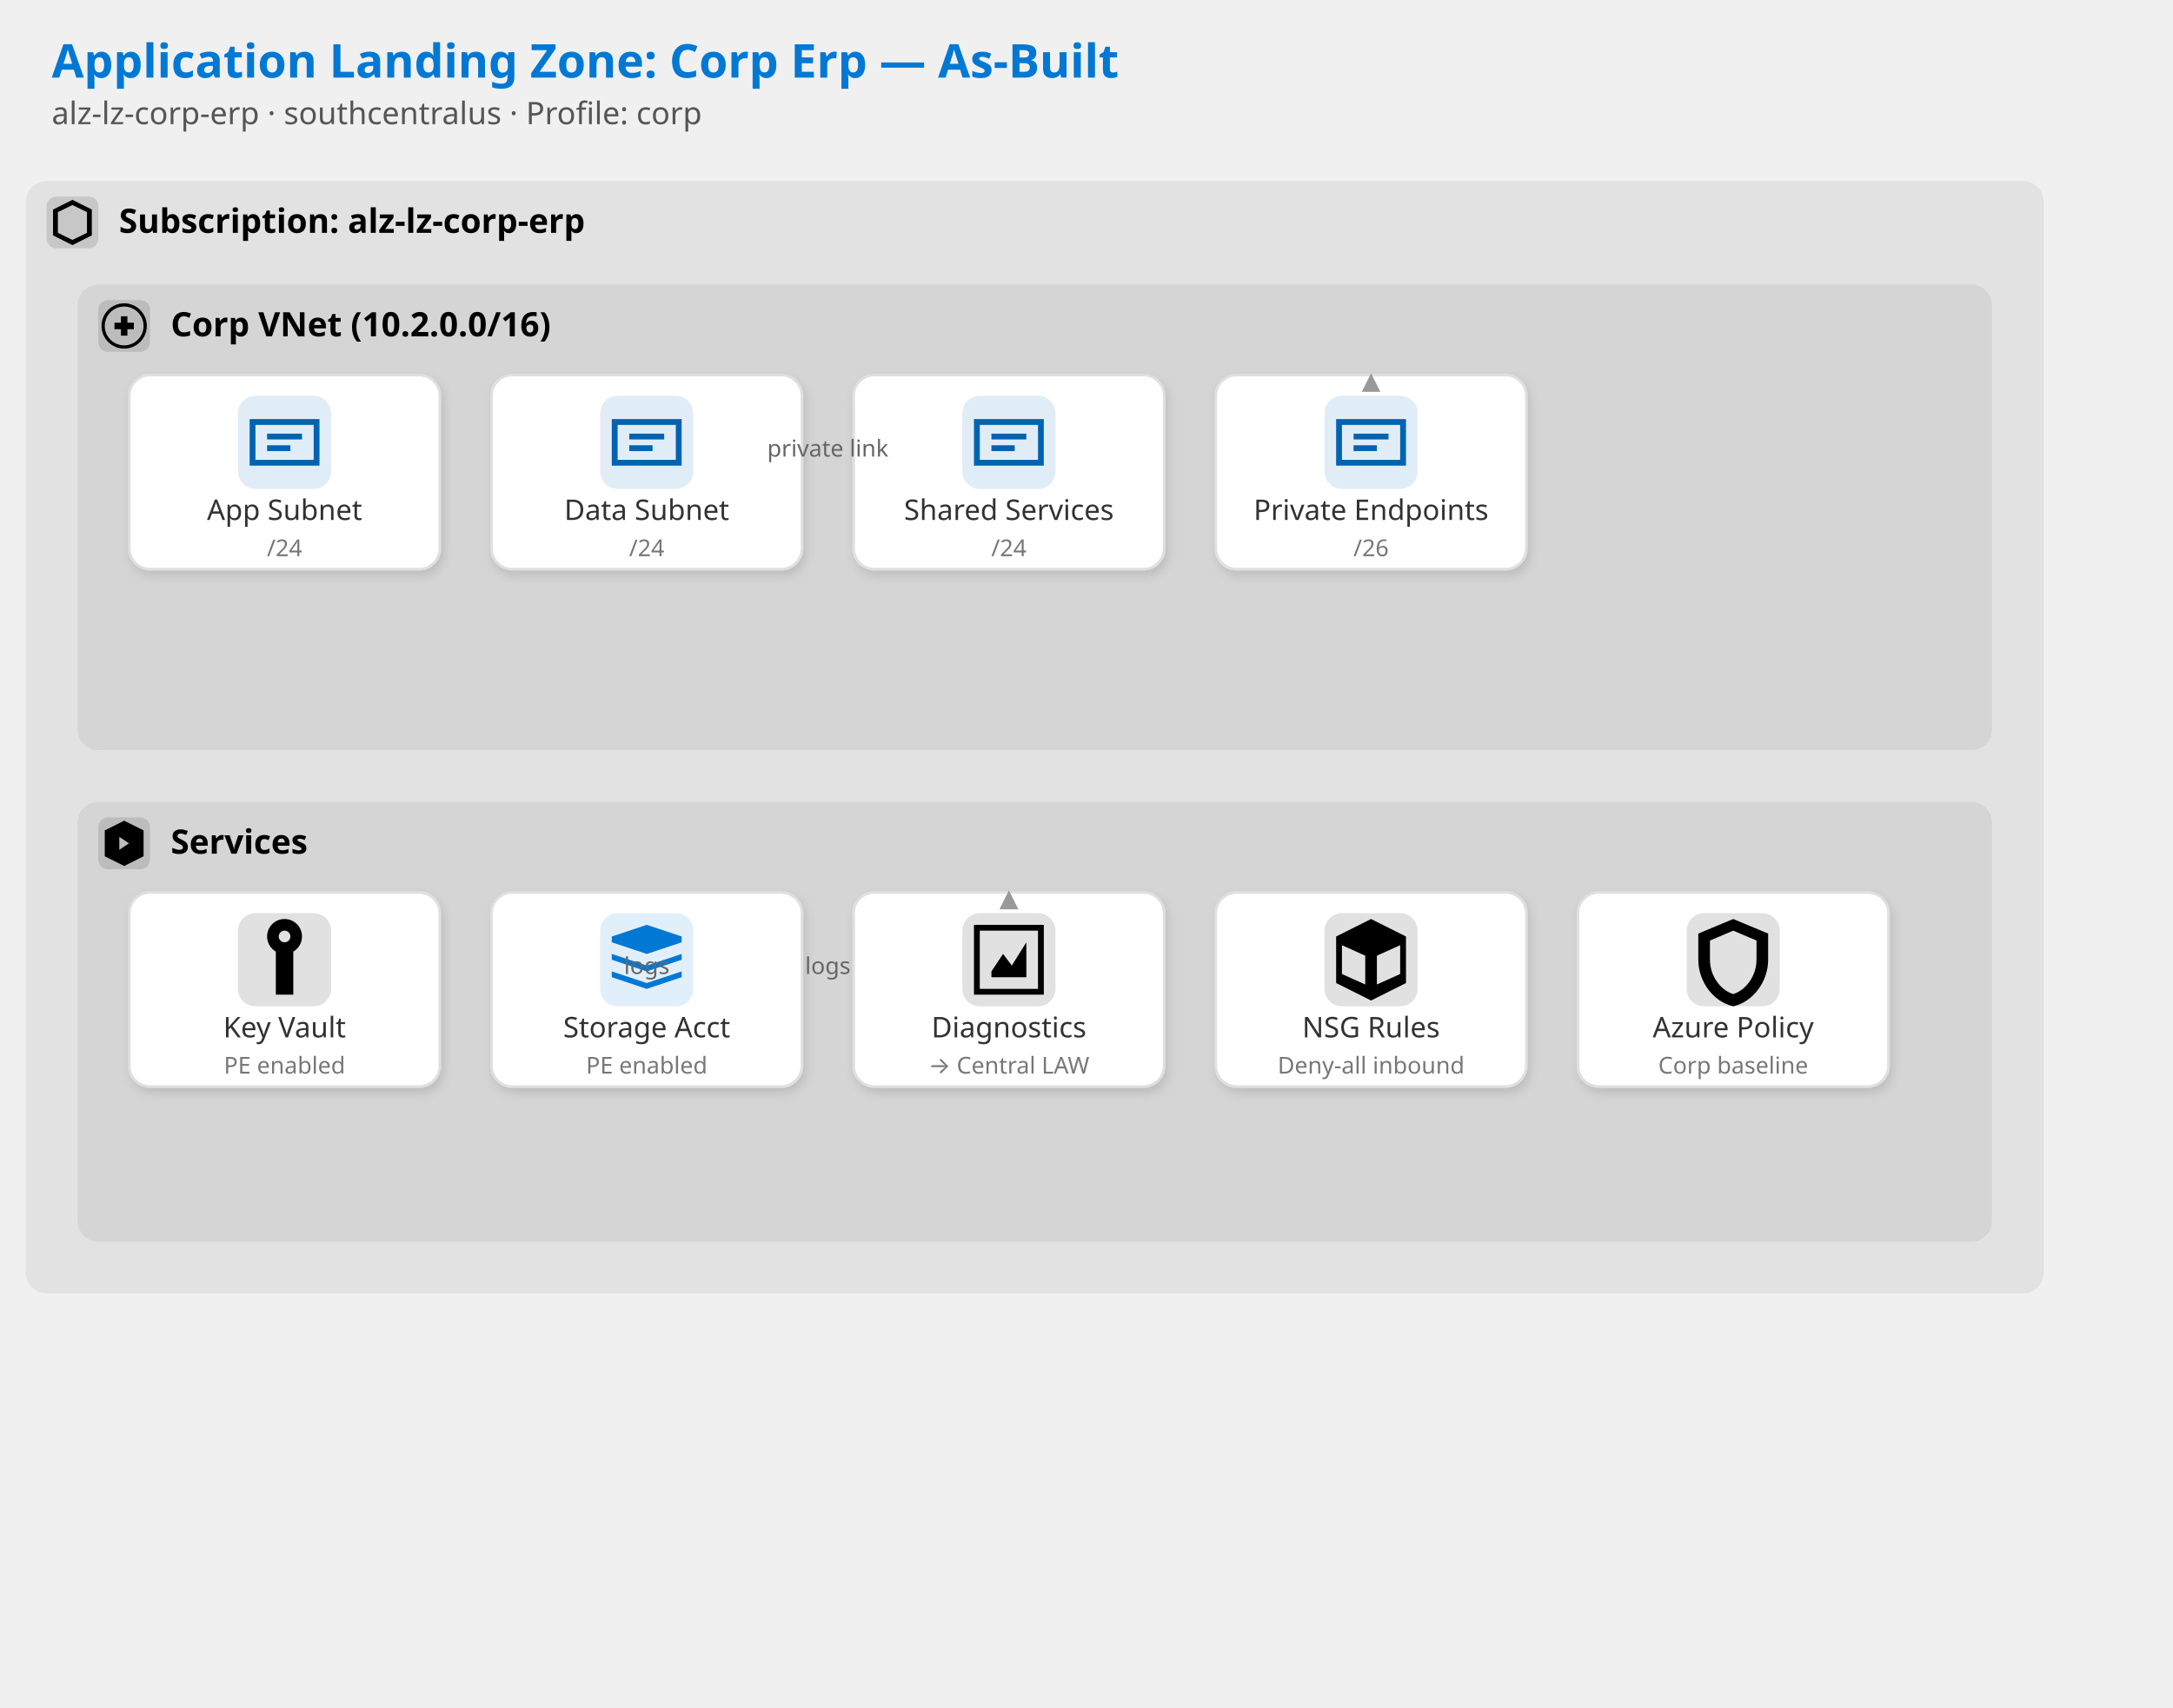
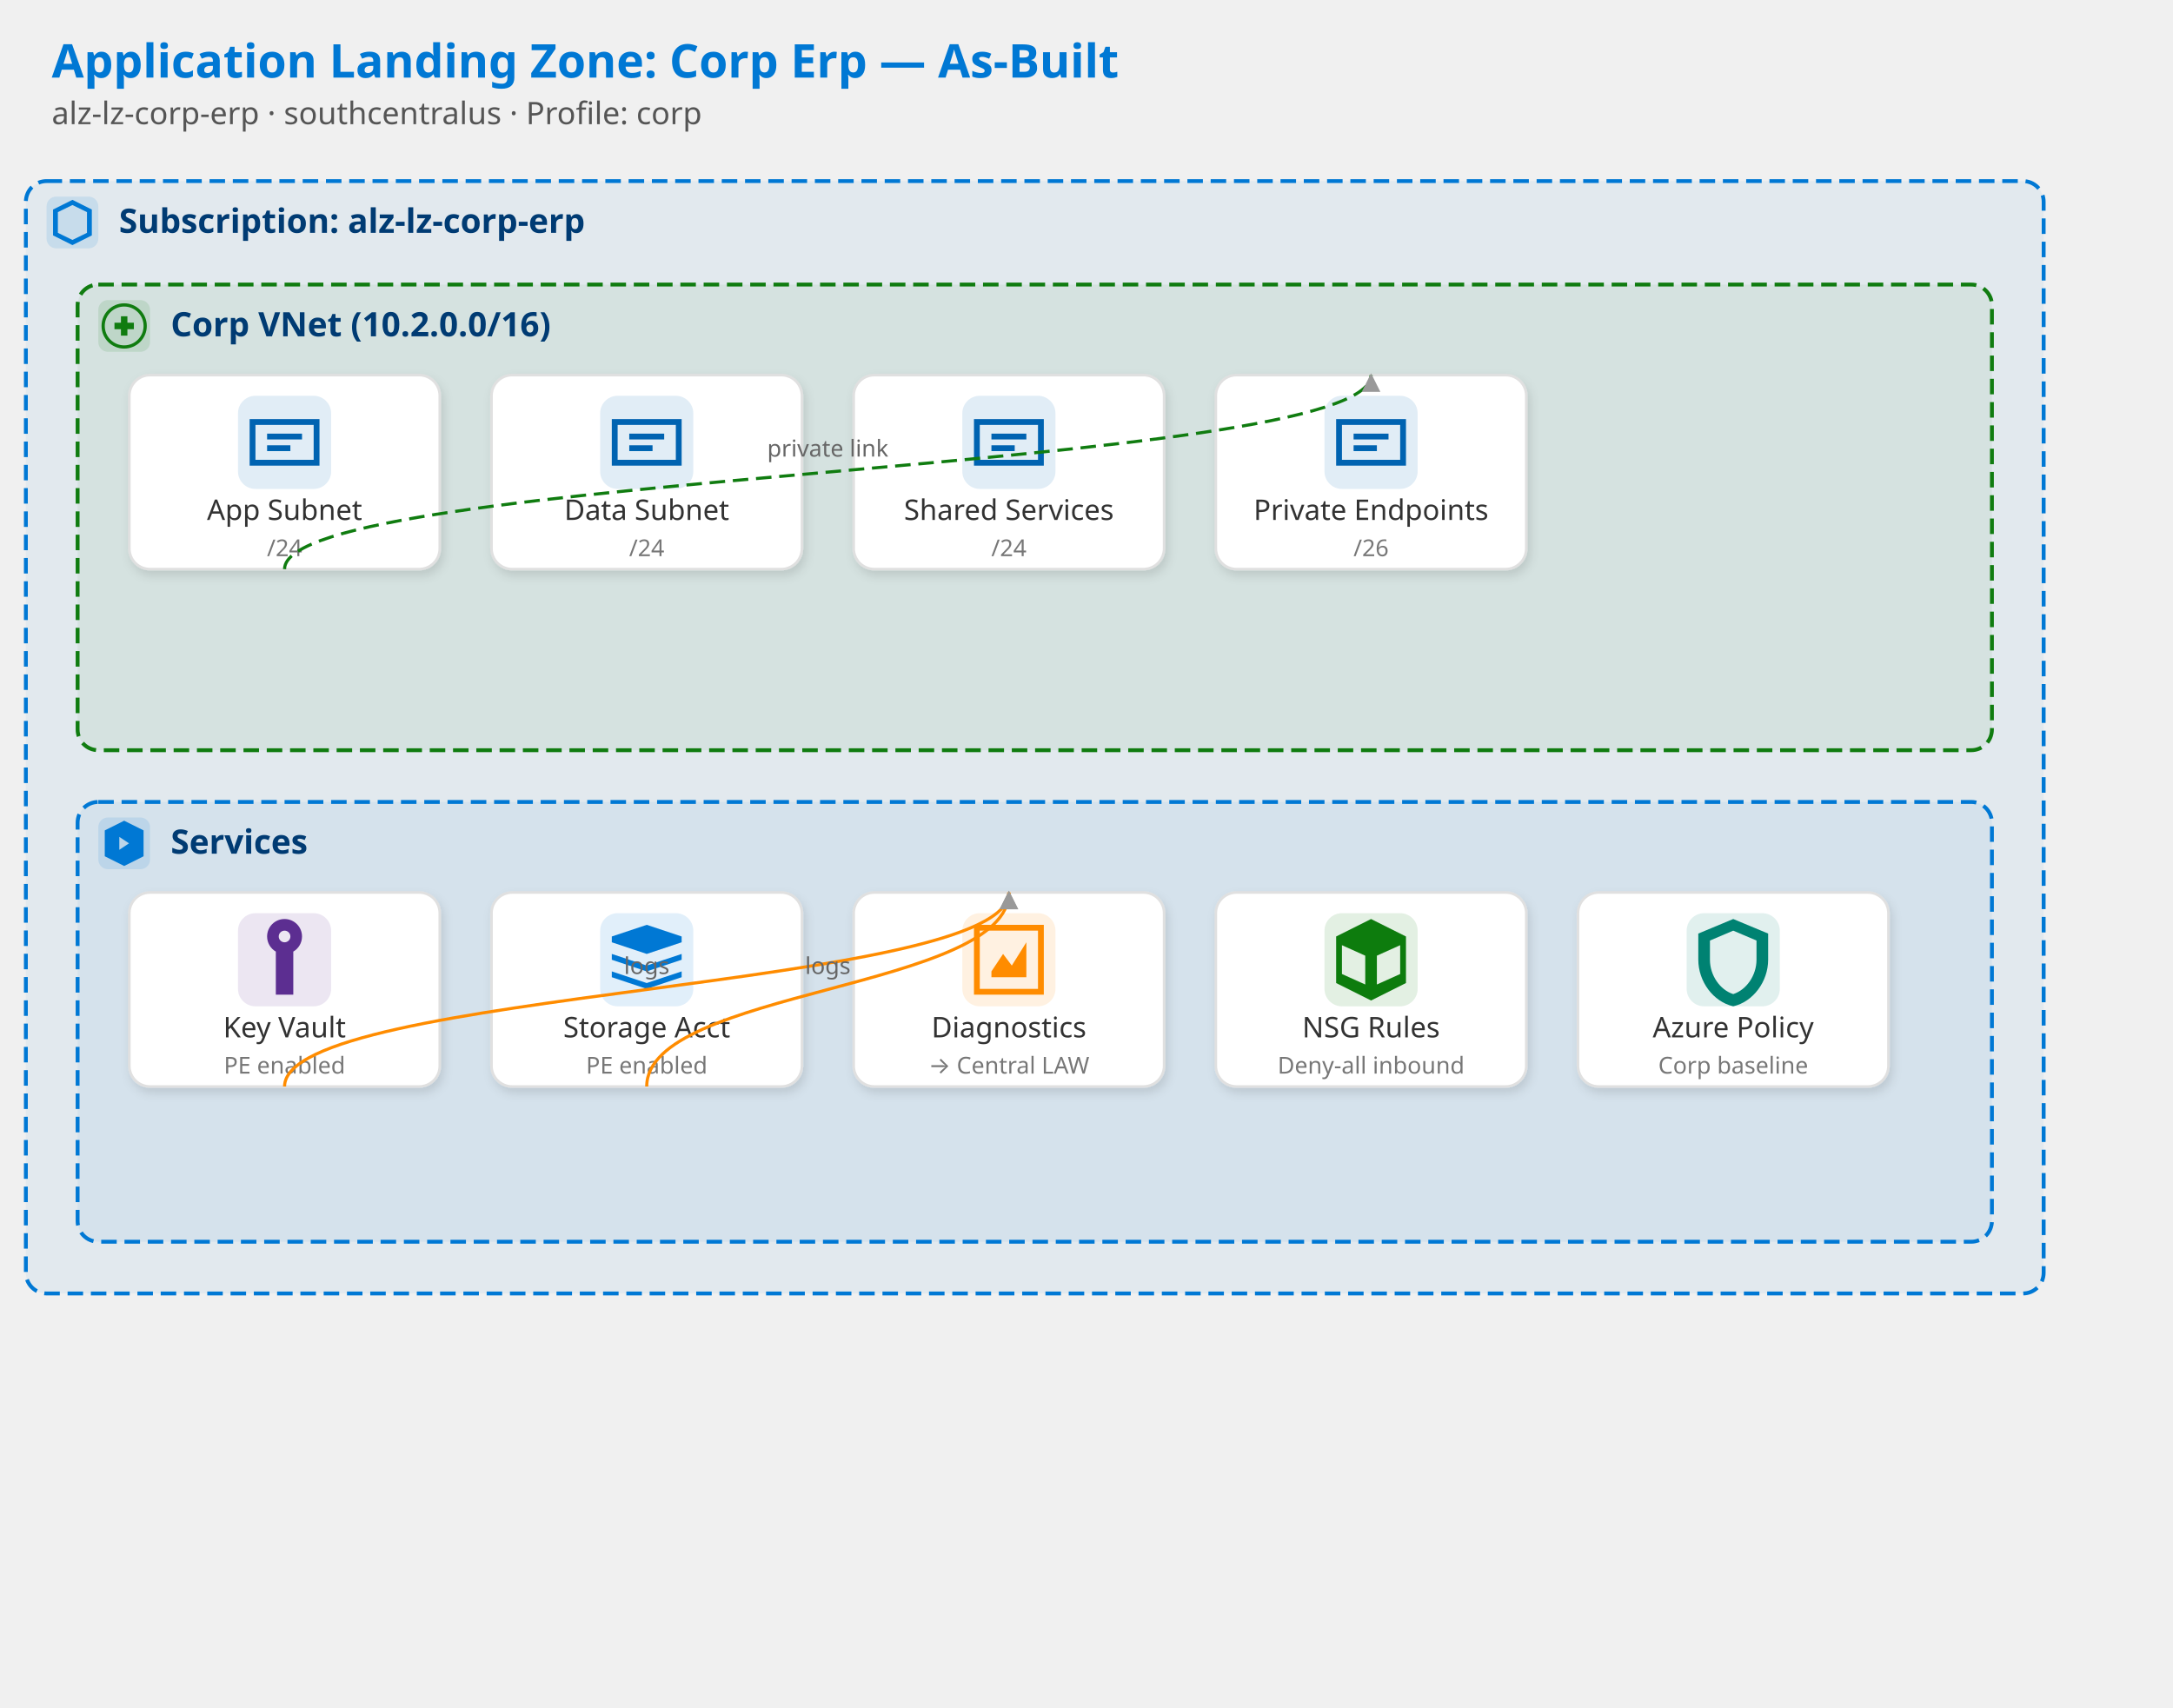
<svg xmlns="http://www.w3.org/2000/svg" viewBox="0 0 840 660" width="840" height="660" font-family="Segoe UI, -apple-system, sans-serif">
  <defs>
    <style>
-       .group-box { fill: AzureColor.LIGHT_GRAY; stroke: #D0D0D0; stroke-width: 1.5; rx: 8; }
-       .group-label { font-size: 13px; font-weight: 600; fill: AzureColor.DARK_BLUE; }
+       .group-box { fill: #F2F2F2; stroke: #D0D0D0; stroke-width: 1.5; rx: 8; }
+       .group-label { font-size: 13px; font-weight: 600; fill: #003B73; }
      .node-label { font-size: 11px; fill: #333; text-anchor: middle; }
      .node-sublabel { font-size: 9px; fill: #777; text-anchor: middle; }
      .edge { stroke: #999; stroke-width: 1.2; fill: none; }
      .edge-dashed { stroke-dasharray: 6 3; }
      .edge-label { font-size: 9px; fill: #666; text-anchor: middle; }
      .title { font-size: 18px; font-weight: 700; fill: #0078D4; }
      .subtitle { font-size: 12px; fill: #555; }
      .icon-bg { rx: 6; ry: 6; }
    </style>
    <filter id="shadow" x="-10%" y="-10%" width="120%" height="130%">
      <feDropShadow dx="1" dy="2" stdDeviation="2" flood-opacity="0.12" />
    </filter>
  </defs>
  <defs>
    <marker id="arrow" viewBox="0 0 10 10" refX="9" refY="5" markerWidth="6" markerHeight="6" orient="auto-start-reverse">
      <path d="M 0 0 L 10 5 L 0 10 z" fill="#999" />
    </marker>
  </defs>
  <text x="20" y="30" class="title">Application Landing Zone: Corp Erp — As-Built</text>
  <text x="20" y="48" class="subtitle">alz-lz-corp-erp  ·  southcentralus  ·  Profile: corp</text>
-   <rect x="10" y="70" width="780" height="430" rx="8" fill="AzureColor.BLUE" fill-opacity="0.06" stroke="AzureColor.BLUE" stroke-width="1.5" stroke-dasharray="6 3" />
+   <rect x="10" y="70" width="780" height="430" rx="8" fill="#0078D4" fill-opacity="0.06" stroke="#0078D4" stroke-width="1.5" stroke-dasharray="6 3" />
  <g transform="translate(18,76) scale(0.625)">
-     <rect width="32" height="32" class="icon-bg" fill="AzureColor.BLUE" opacity="0.12" />
-     <path d="M16 2L4 8v16l12 6 12-6V8L16 2zm0 3.2L25 9.6v12.8L16 26.8 7 22.4V9.6L16 5.2z" fill="AzureColor.BLUE" />
+     <rect width="32" height="32" class="icon-bg" fill="#0078D4" opacity="0.12" />
+     <path d="M16 2L4 8v16l12 6 12-6V8L16 2zm0 3.2L25 9.6v12.8L16 26.8 7 22.4V9.6L16 5.2z" fill="#0078D4" />
  </g>
-   <text x="46" y="90" class="group-label" fill="AzureColor.BLUE">Subscription: alz-lz-corp-erp</text>
-   <rect x="30" y="110" width="740" height="180" rx="8" fill="AzureColor.GREEN" fill-opacity="0.06" stroke="AzureColor.GREEN" stroke-width="1.5" stroke-dasharray="6 3" />
+   <text x="46" y="90" class="group-label" fill="#0078D4">Subscription: alz-lz-corp-erp</text>
+   <rect x="30" y="110" width="740" height="180" rx="8" fill="#107C10" fill-opacity="0.06" stroke="#107C10" stroke-width="1.5" stroke-dasharray="6 3" />
  <g transform="translate(38,116) scale(0.625)">
-     <rect width="32" height="32" class="icon-bg" fill="AzureColor.GREEN" opacity="0.12" />
-     <path d="M16 2C8.27 2 2 8.27 2 16s6.27 14 14 14 14-6.27 14-14S23.73 2 16 2zm0 26C9.37 28 4 22.63 4 16S9.37 4 16 4s12 5.37 12 12-5.37 12-12 12zm-2-18h4v4h4v4h-4v4h-4v-4H10v-4h4V10z" fill="AzureColor.GREEN" />
+     <rect width="32" height="32" class="icon-bg" fill="#107C10" opacity="0.12" />
+     <path d="M16 2C8.27 2 2 8.27 2 16s6.27 14 14 14 14-6.27 14-14S23.73 2 16 2zm0 26C9.37 28 4 22.63 4 16S9.37 4 16 4s12 5.37 12 12-5.37 12-12 12zm-2-18h4v4h4v4h-4v4h-4v-4H10v-4h4V10z" fill="#107C10" />
  </g>
-   <text x="66" y="130" class="group-label" fill="AzureColor.GREEN">Corp VNet (10.2.0.0/16)</text>
-   <rect x="30" y="310" width="740" height="170" rx="8" fill="AzureColor.BLUE" fill-opacity="0.06" stroke="AzureColor.BLUE" stroke-width="1.5" stroke-dasharray="6 3" />
+   <text x="66" y="130" class="group-label" fill="#107C10">Corp VNet (10.2.0.0/16)</text>
+   <rect x="30" y="310" width="740" height="170" rx="8" fill="#0078D4" fill-opacity="0.06" stroke="#0078D4" stroke-width="1.5" stroke-dasharray="6 3" />
  <g transform="translate(38,316) scale(0.625)">
-     <rect width="32" height="32" class="icon-bg" fill="AzureColor.BLUE" opacity="0.12" />
-     <path d="M16 2L4 8v16l12 6 12-6V8L16 2zm-3 10l6 4-6 4v-8z" fill="AzureColor.BLUE" />
+     <rect width="32" height="32" class="icon-bg" fill="#0078D4" opacity="0.12" />
+     <path d="M16 2L4 8v16l12 6 12-6V8L16 2zm-3 10l6 4-6 4v-8z" fill="#0078D4" />
  </g>
-   <text x="66" y="330" class="group-label" fill="AzureColor.BLUE">Services</text>
+   <text x="66" y="330" class="group-label" fill="#0078D4">Services</text>
  <g filter="url(#shadow)">
    <rect x="50" y="145" width="120" height="75" rx="8" fill="white" stroke="#E0E0E0" stroke-width="1" />
    <g transform="translate(92.0,153) scale(1.125)">
      <rect width="32" height="32" class="icon-bg" fill="#0063B1" opacity="0.12" />
      <path d="M4 8h24v16H4V8zm2 2v12h20V10H6zm4 3h12v2H10zm0 4h8v2H10z" fill="#0063B1" />
    </g>
    <text x="110.0" y="201" class="node-label">App Subnet</text>
    <text x="110.0" y="215" class="node-sublabel">/24</text>
  </g>
  <g filter="url(#shadow)">
    <rect x="190" y="145" width="120" height="75" rx="8" fill="white" stroke="#E0E0E0" stroke-width="1" />
    <g transform="translate(232.0,153) scale(1.125)">
      <rect width="32" height="32" class="icon-bg" fill="#0063B1" opacity="0.12" />
      <path d="M4 8h24v16H4V8zm2 2v12h20V10H6zm4 3h12v2H10zm0 4h8v2H10z" fill="#0063B1" />
    </g>
    <text x="250.0" y="201" class="node-label">Data Subnet</text>
    <text x="250.0" y="215" class="node-sublabel">/24</text>
  </g>
  <g filter="url(#shadow)">
    <rect x="330" y="145" width="120" height="75" rx="8" fill="white" stroke="#E0E0E0" stroke-width="1" />
    <g transform="translate(372.0,153) scale(1.125)">
      <rect width="32" height="32" class="icon-bg" fill="#0063B1" opacity="0.12" />
      <path d="M4 8h24v16H4V8zm2 2v12h20V10H6zm4 3h12v2H10zm0 4h8v2H10z" fill="#0063B1" />
    </g>
    <text x="390.0" y="201" class="node-label">Shared Services</text>
    <text x="390.0" y="215" class="node-sublabel">/24</text>
  </g>
  <g filter="url(#shadow)">
    <rect x="470" y="145" width="120" height="75" rx="8" fill="white" stroke="#E0E0E0" stroke-width="1" />
    <g transform="translate(512.0,153) scale(1.125)">
      <rect width="32" height="32" class="icon-bg" fill="#0063B1" opacity="0.12" />
      <path d="M4 8h24v16H4V8zm2 2v12h20V10H6zm4 3h12v2H10zm0 4h8v2H10z" fill="#0063B1" />
    </g>
    <text x="530.0" y="201" class="node-label">Private Endpoints</text>
    <text x="530.0" y="215" class="node-sublabel">/26</text>
  </g>
  <g filter="url(#shadow)">
    <rect x="50" y="345" width="120" height="75" rx="8" fill="white" stroke="#E0E0E0" stroke-width="1" />
    <g transform="translate(92.0,353) scale(1.125)">
-       <rect width="32" height="32" class="icon-bg" fill="AzureColor.PURPLE" opacity="0.12" />
-       <path d="M16 2a6 6 0 00-6 6c0 2.22 1.21 4.16 3 5.2V28h6V13.2c1.79-1.04 3-2.98 3-5.2a6 6 0 00-6-6zm0 8a2 2 0 110-4 2 2 0 010 4z" fill="AzureColor.PURPLE" />
+       <rect width="32" height="32" class="icon-bg" fill="#5C2D91" opacity="0.12" />
+       <path d="M16 2a6 6 0 00-6 6c0 2.22 1.21 4.16 3 5.2V28h6V13.2c1.79-1.04 3-2.98 3-5.2a6 6 0 00-6-6zm0 8a2 2 0 110-4 2 2 0 010 4z" fill="#5C2D91" />
    </g>
    <text x="110.0" y="401" class="node-label">Key Vault</text>
    <text x="110.0" y="415" class="node-sublabel">PE enabled</text>
  </g>
  <g filter="url(#shadow)">
    <rect x="190" y="345" width="120" height="75" rx="8" fill="white" stroke="#E0E0E0" stroke-width="1" />
    <g transform="translate(232.0,353) scale(1.125)">
      <rect width="32" height="32" class="icon-bg" fill="#0078D4" opacity="0.12" />
      <path d="M4 8l12-4 12 4v2L16 14 4 10V8zm0 6l12 4 12-4v2l-12 4-12-4v-2zm0 6l12 4 12-4v2l-12 4-12-4v-2z" fill="#0078D4" />
    </g>
    <text x="250.0" y="401" class="node-label">Storage Acct</text>
    <text x="250.0" y="415" class="node-sublabel">PE enabled</text>
  </g>
  <g filter="url(#shadow)">
    <rect x="330" y="345" width="120" height="75" rx="8" fill="white" stroke="#E0E0E0" stroke-width="1" />
    <g transform="translate(372.0,353) scale(1.125)">
-       <rect width="32" height="32" class="icon-bg" fill="AzureColor.ORANGE" opacity="0.12" />
-       <path d="M4 4h24v24H4V4zm2 2v20h20V6H6zm4 14l4-6 3 4 5-8v12H10v-2z" fill="AzureColor.ORANGE" />
+       <rect width="32" height="32" class="icon-bg" fill="#FF8C00" opacity="0.12" />
+       <path d="M4 4h24v24H4V4zm2 2v20h20V6H6zm4 14l4-6 3 4 5-8v12H10v-2z" fill="#FF8C00" />
    </g>
    <text x="390.0" y="401" class="node-label">Diagnostics</text>
    <text x="390.0" y="415" class="node-sublabel">→ Central LAW</text>
  </g>
  <g filter="url(#shadow)">
    <rect x="470" y="345" width="120" height="75" rx="8" fill="white" stroke="#E0E0E0" stroke-width="1" />
    <g transform="translate(512.0,353) scale(1.125)">
-       <rect width="32" height="32" class="icon-bg" fill="AzureColor.GREEN" opacity="0.12" />
-       <path d="M16 2L4 8v16l12 6 12-6V8L16 2zm-2 22.5L6 20.9V11l8 3.6v9.9zm4 0V14.6l8-3.6v9.9l-8 3.6z" fill="AzureColor.GREEN" />
+       <rect width="32" height="32" class="icon-bg" fill="#107C10" opacity="0.12" />
+       <path d="M16 2L4 8v16l12 6 12-6V8L16 2zm-2 22.5L6 20.9V11l8 3.6v9.9zm4 0V14.6l8-3.6v9.9l-8 3.6z" fill="#107C10" />
    </g>
    <text x="530.0" y="401" class="node-label">NSG Rules</text>
    <text x="530.0" y="415" class="node-sublabel">Deny-all inbound</text>
  </g>
  <g filter="url(#shadow)">
    <rect x="610" y="345" width="120" height="75" rx="8" fill="white" stroke="#E0E0E0" stroke-width="1" />
    <g transform="translate(652.0,353) scale(1.125)">
-       <rect width="32" height="32" class="icon-bg" fill="AzureColor.TEAL" opacity="0.12" />
-       <path d="M16 2L4 7v9c0 7.46 5.12 14.43 12 16 6.88-1.57 12-8.54 12-16V7L16 2zm0 4l8 3.4v6.6c0 5.34-3.42 10.33-8 11.8-4.58-1.47-8-6.46-8-11.8V9.4L16 6z" fill="AzureColor.TEAL" />
+       <rect width="32" height="32" class="icon-bg" fill="#008272" opacity="0.12" />
+       <path d="M16 2L4 7v9c0 7.46 5.12 14.43 12 16 6.88-1.57 12-8.54 12-16V7L16 2zm0 4l8 3.4v6.6c0 5.34-3.42 10.33-8 11.8-4.58-1.47-8-6.46-8-11.8V9.4L16 6z" fill="#008272" />
    </g>
    <text x="670.0" y="401" class="node-label">Azure Policy</text>
    <text x="670.0" y="415" class="node-sublabel">Corp baseline</text>
  </g>
-   <path d="M110.0,220 C110.0,182.5 530.0,182.5 530.0,145" stroke="AzureColor.GREEN" stroke-width="1.2" fill="none" class="edge-dashed" marker-end="url(#arrow)" />
+   <path d="M110.0,220 C110.0,182.5 530.0,182.5 530.0,145" stroke="#107C10" stroke-width="1.2" fill="none" class="edge-dashed" marker-end="url(#arrow)" />
  <text x="320.0" y="176.5" class="edge-label">private link</text>
-   <path d="M110.0,420 C110.0,382.5 390.0,382.5 390.0,345" stroke="AzureColor.ORANGE" stroke-width="1.2" fill="none" marker-end="url(#arrow)" />
+   <path d="M110.0,420 C110.0,382.5 390.0,382.5 390.0,345" stroke="#FF8C00" stroke-width="1.2" fill="none" marker-end="url(#arrow)" />
  <text x="250.0" y="376.5" class="edge-label">logs</text>
-   <path d="M250.0,420 C250.0,382.5 390.0,382.5 390.0,345" stroke="AzureColor.ORANGE" stroke-width="1.2" fill="none" marker-end="url(#arrow)" />
+   <path d="M250.0,420 C250.0,382.5 390.0,382.5 390.0,345" stroke="#FF8C00" stroke-width="1.2" fill="none" marker-end="url(#arrow)" />
  <text x="320.0" y="376.5" class="edge-label">logs</text>
</svg>
